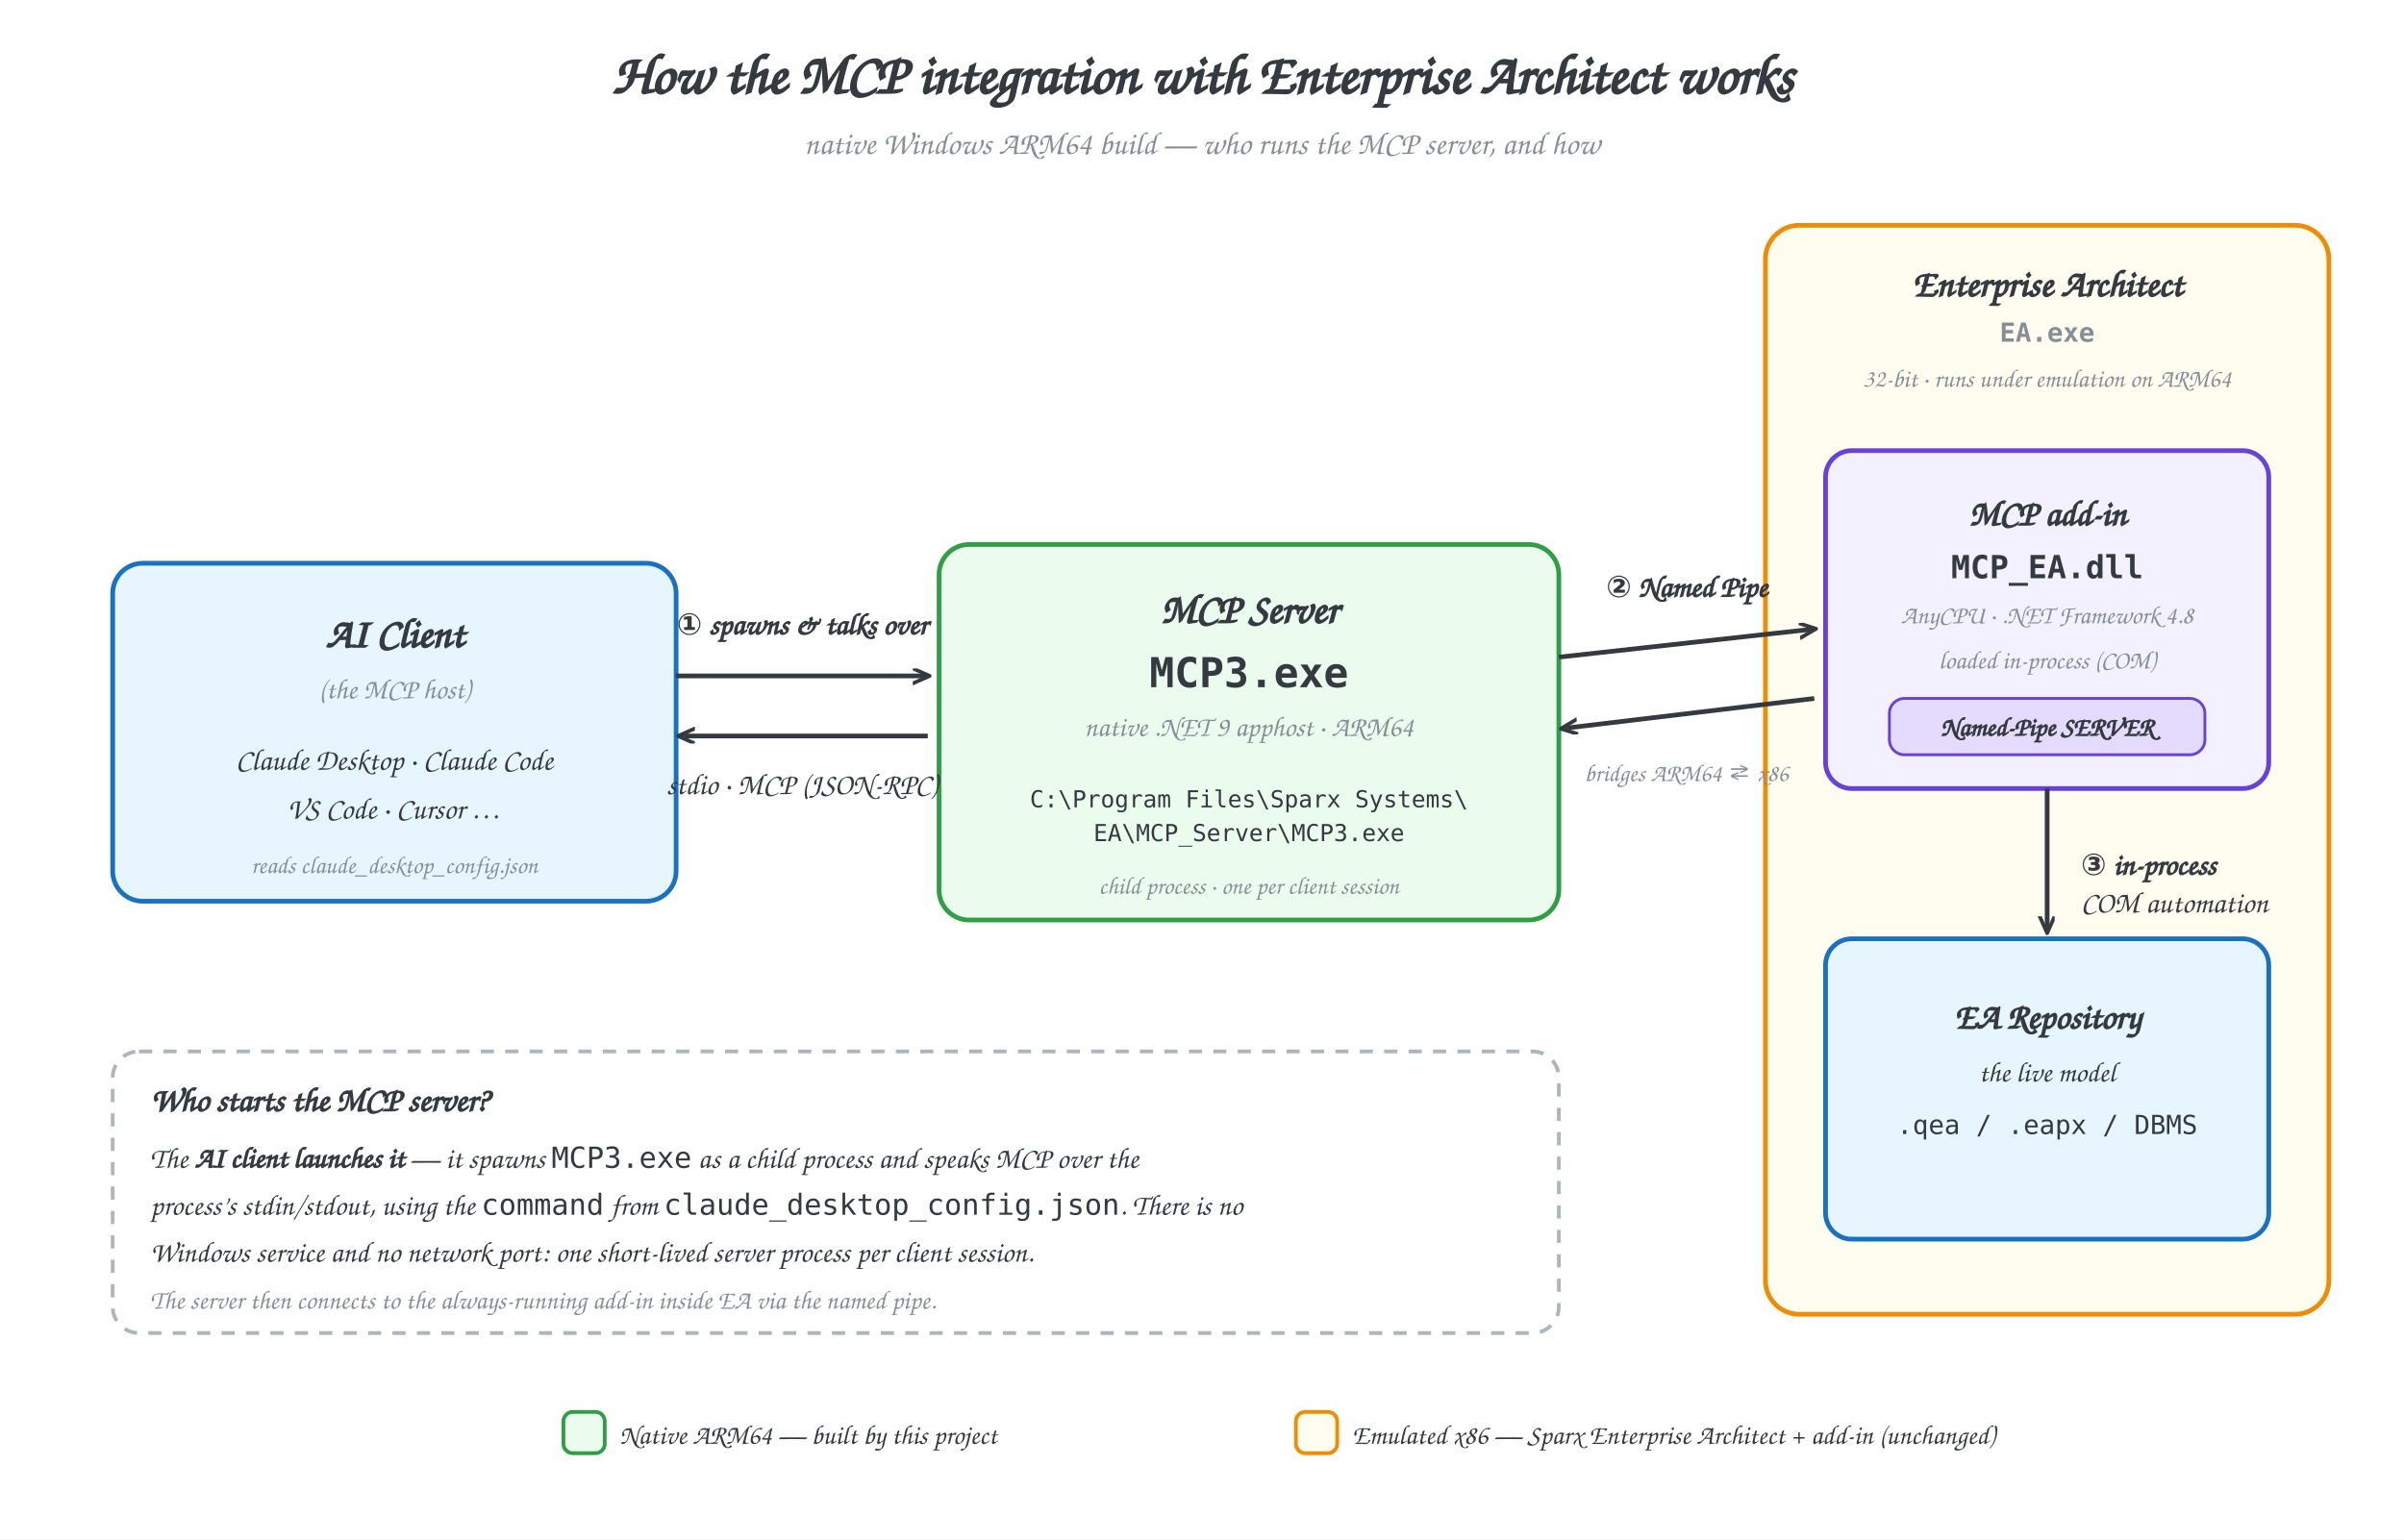
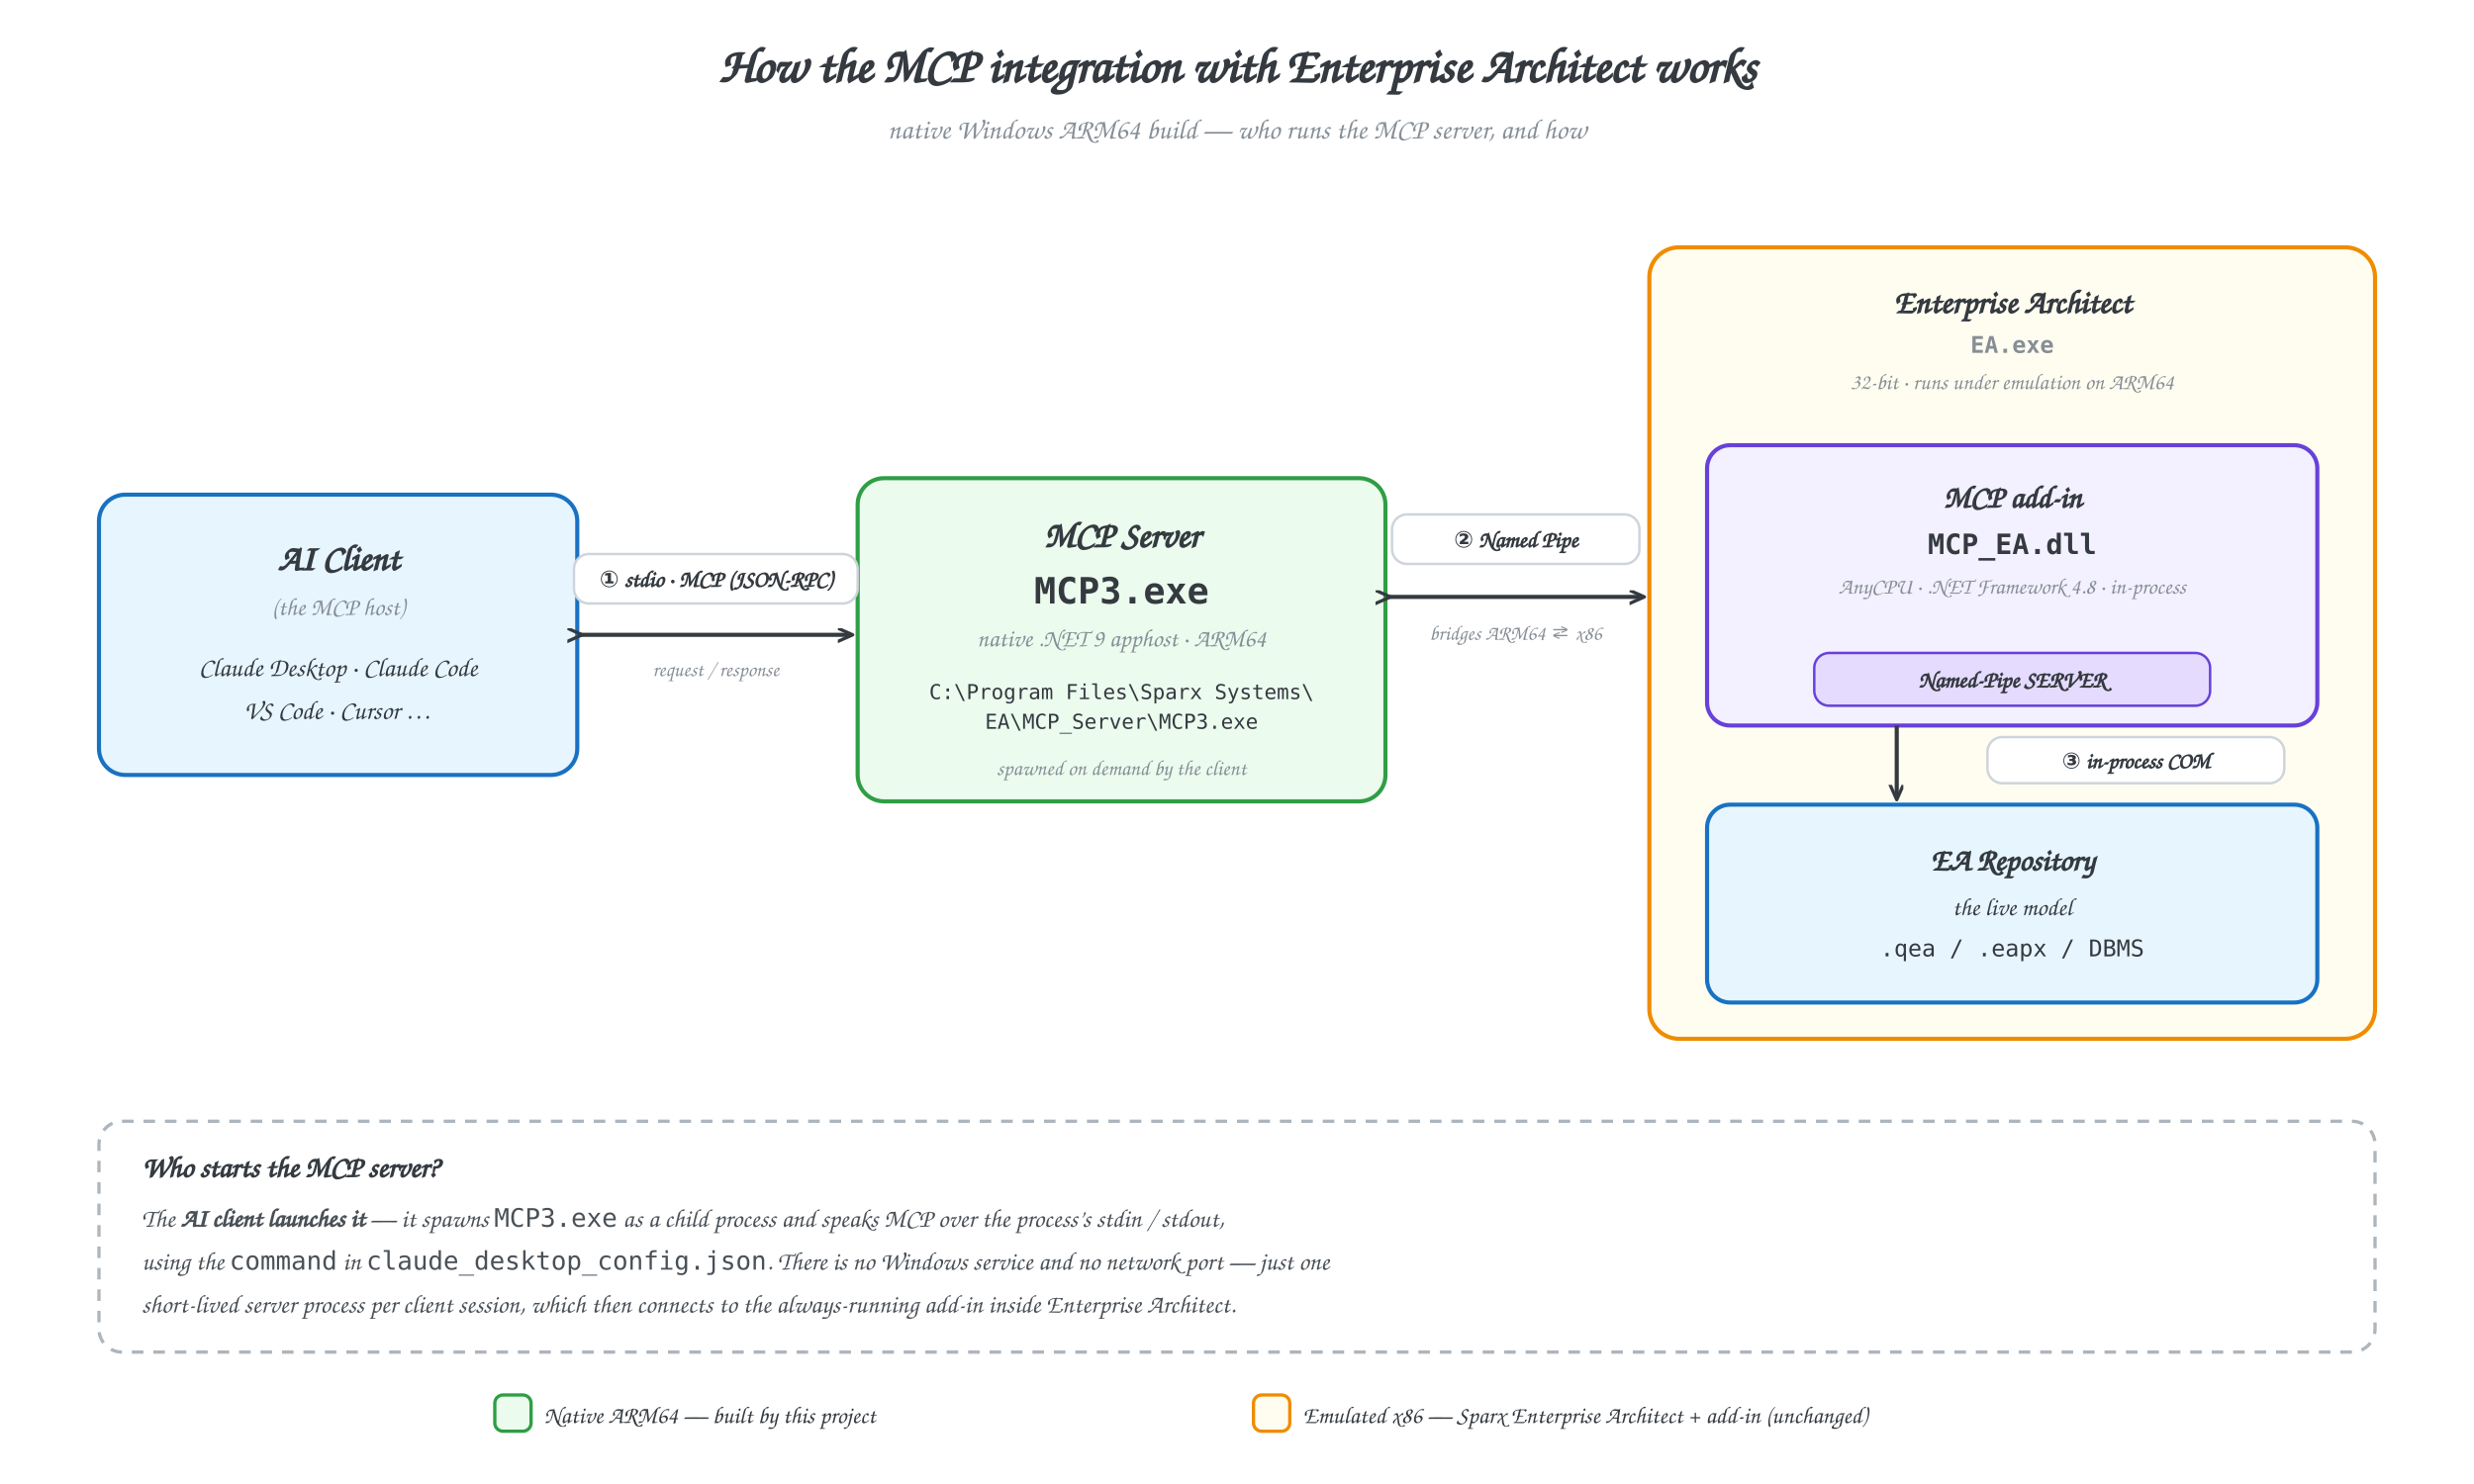
- <svg xmlns="http://www.w3.org/2000/svg" width="1280" height="820" viewBox="0 0 1280 820" font-family="'Segoe Print','Comic Sans MS','Comic Sans',Chalkboard,Comic Neue,cursive">
+ <svg xmlns="http://www.w3.org/2000/svg" width="1500" height="900" viewBox="0 0 1500 900" font-family="'Segoe Print','Comic Sans MS','Comic Sans',Chalkboard,Comic Neue,cursive">
  <defs>
-     <marker id="arrow" markerWidth="12" markerHeight="12" refX="8" refY="4" orient="auto" markerUnits="userSpaceOnUse">
+     <marker id="arrow" markerWidth="13" markerHeight="13" refX="8" refY="4" orient="auto" markerUnits="userSpaceOnUse">
      <path d="M0,0 L9,4 L0,8" fill="none" stroke="#343a40" stroke-width="2" stroke-linecap="round" stroke-linejoin="round" />
    </marker>
    <style>
-       .h   { font-weight: 700; }
-       .mono{ font-family: 'Cascadia Code','Consolas',monospace; }
-       .t   { fill: #343a40; }
-       .mut { fill: #868e96; }
-       text { fill: #343a40; }
-       .lbl { font-size: 16px; }
+       text { fill:#343a40; }
+       .h    { font-weight:700; }
+       .mut  { fill:#868e96; }
+       .body { fill:#495057; }
+       .mono { font-family:'Cascadia Code','Consolas',monospace; }
    </style>
  </defs>
-   <rect x="0" y="0" width="1280" height="820" fill="#ffffff" />
-   <text x="640" y="50" text-anchor="middle" class="h" font-size="30">How the MCP integration with Enterprise Architect works</text>
-   <text x="640" y="82" text-anchor="middle" class="mut" font-size="17">native Windows ARM64 build — who runs the MCP server, and how</text>
-   <rect x="60" y="300" width="300" height="180" rx="16" fill="#e7f5ff" stroke="#1971c2" stroke-width="2.5" />
-   <text x="210" y="345" text-anchor="middle" class="h" font-size="22">AI Client</text>
-   <text x="210" y="372" text-anchor="middle" class="mut" font-size="15">(the MCP host)</text>
-   <text x="210" y="410" text-anchor="middle" font-size="16">Claude Desktop · Claude Code</text>
-   <text x="210" y="436" text-anchor="middle" font-size="16">VS Code · Cursor …</text>
-   <text x="210" y="465" text-anchor="middle" class="mut" font-size="13">reads claude_desktop_config.json</text>
-   <rect x="500" y="290" width="330" height="200" rx="16" fill="#ebfbee" stroke="#2f9e44" stroke-width="2.5" />
-   <text x="665" y="332" text-anchor="middle" class="h" font-size="22">MCP Server</text>
-   <text x="665" y="366" text-anchor="middle" class="h mono" font-size="22">MCP3.exe</text>
-   <text x="665" y="392" text-anchor="middle" class="mut" font-size="15">native .NET 9 apphost · ARM64</text>
-   <text x="665" y="430" text-anchor="middle" class="mono" font-size="12.5">C:\Program Files\Sparx Systems\</text>
-   <text x="665" y="448" text-anchor="middle" class="mono" font-size="12.5">EA\MCP_Server\MCP3.exe</text>
-   <text x="665" y="476" text-anchor="middle" class="mut" font-size="13">child process · one per client session</text>
-   <rect x="940" y="120" width="300" height="580" rx="18" fill="#fffdf0" stroke="#f08c00" stroke-width="2.5" />
-   <text x="1090" y="158" text-anchor="middle" class="h" font-size="20">Enterprise Architect</text>
-   <text x="1090" y="182" text-anchor="middle" class="mut h mono" font-size="14">EA.exe</text>
-   <text x="1090" y="206" text-anchor="middle" class="mut" font-size="13.5">32-bit · runs under emulation on ARM64</text>
-   <rect x="972" y="240" width="236" height="180" rx="14" fill="#f3f0ff" stroke="#6741d9" stroke-width="2.5" />
-   <text x="1090" y="280" text-anchor="middle" class="h" font-size="19">MCP add-in</text>
-   <text x="1090" y="308" text-anchor="middle" class="h mono" font-size="17">MCP_EA.dll</text>
-   <text x="1090" y="332" text-anchor="middle" class="mut" font-size="13.5">AnyCPU · .NET Framework 4.8</text>
-   <text x="1090" y="356" text-anchor="middle" class="mut" font-size="13.5">loaded in-process (COM)</text>
-   <rect x="1006" y="372" width="168" height="30" rx="8" fill="#e5dbff" stroke="#6741d9" stroke-width="1.5" />
-   <text x="1090" y="392" text-anchor="middle" class="h" font-size="14">Named-Pipe SERVER</text>
-   <rect x="972" y="500" width="236" height="160" rx="14" fill="#e7f5ff" stroke="#1971c2" stroke-width="2.5" />
-   <text x="1090" y="548" text-anchor="middle" class="h" font-size="19">EA Repository</text>
-   <text x="1090" y="576" text-anchor="middle" font-size="15">the live model</text>
-   <text x="1090" y="604" text-anchor="middle" class="mono" font-size="14">.qea / .eapx / DBMS</text>
-   <line x1="360" y1="360" x2="494" y2="360" stroke="#343a40" stroke-width="2.5" marker-end="url(#arrow)" />
-   <line x1="494" y1="392" x2="362" y2="392" stroke="#343a40" stroke-width="2.5" marker-end="url(#arrow)" />
-   <text x="427" y="338" text-anchor="middle" class="h lbl">① spawns &amp; talks over</text>
-   <text x="427" y="423" text-anchor="middle" class="lbl">stdio · MCP (JSON-RPC)</text>
-   <line x1="830" y1="350" x2="966" y2="335" stroke="#343a40" stroke-width="2.5" marker-end="url(#arrow)" />
-   <line x1="966" y1="372" x2="832" y2="388" stroke="#343a40" stroke-width="2.5" marker-end="url(#arrow)" />
-   <text x="898" y="318" text-anchor="middle" class="h lbl">② Named Pipe</text>
-   <text x="898" y="416" text-anchor="middle" class="mut" font-size="13">bridges ARM64 ⇄ x86</text>
-   <line x1="1090" y1="420" x2="1090" y2="496" stroke="#343a40" stroke-width="2.5" marker-end="url(#arrow)" />
-   <text x="1108" y="466" text-anchor="start" class="h lbl">③ in-process</text>
-   <text x="1108" y="486" text-anchor="start" class="lbl">COM automation</text>
-   <rect x="60" y="560" width="770" height="150" rx="14" fill="#ffffff" stroke="#adb5bd" stroke-width="2" stroke-dasharray="7 6" />
-   <text x="80" y="592" class="h" font-size="18">Who starts the MCP server?</text>
-   <text x="80" y="622" font-size="15.5">The <tspan class="h">AI client launches it</tspan> — it spawns <tspan class="mono">MCP3.exe</tspan> as a child process and speaks MCP over the</text>
-   <text x="80" y="647" font-size="15.5">process’s stdin/stdout, using the <tspan class="mono">command</tspan> from <tspan class="mono">claude_desktop_config.json</tspan>. There is no</text>
-   <text x="80" y="672" font-size="15.5">Windows service and no network port: one short-lived server process per client session.</text>
-   <text x="80" y="697" class="mut" font-size="14">The server then connects to the always-running add-in inside EA via the named pipe.</text>
-   <rect x="300" y="752" width="22" height="22" rx="5" fill="#ebfbee" stroke="#2f9e44" stroke-width="2" />
-   <text x="330" y="769" font-size="14.5">Native ARM64 — built by this project</text>
-   <rect x="690" y="752" width="22" height="22" rx="5" fill="#fffdf0" stroke="#f08c00" stroke-width="2" />
-   <text x="720" y="769" font-size="14.5">Emulated x86 — Sparx Enterprise Architect + add-in (unchanged)</text>
+   <rect x="0" y="0" width="1500" height="900" fill="#ffffff" />
+   <text x="750" y="50" text-anchor="middle" class="h" font-size="30">How the MCP integration with Enterprise Architect works</text>
+   <text x="750" y="84" text-anchor="middle" class="mut" font-size="17">native Windows ARM64 build — who runs the MCP server, and how</text>
+   <rect x="60" y="300" width="290" height="170" rx="16" fill="#e7f5ff" stroke="#1971c2" stroke-width="2.5" />
+   <text x="205" y="346" text-anchor="middle" class="h" font-size="22">AI Client</text>
+   <text x="205" y="373" text-anchor="middle" class="mut" font-size="15">(the MCP host)</text>
+   <text x="205" y="410" text-anchor="middle" font-size="16">Claude Desktop · Claude Code</text>
+   <text x="205" y="436" text-anchor="middle" font-size="16">VS Code · Cursor …</text>
+   <rect x="520" y="290" width="320" height="196" rx="16" fill="#ebfbee" stroke="#2f9e44" stroke-width="2.5" />
+   <text x="680" y="332" text-anchor="middle" class="h" font-size="22">MCP Server</text>
+   <text x="680" y="366" text-anchor="middle" class="h mono" font-size="22">MCP3.exe</text>
+   <text x="680" y="392" text-anchor="middle" class="mut" font-size="15">native .NET 9 apphost · ARM64</text>
+   <text x="680" y="424" text-anchor="middle" class="mono" font-size="12.5">C:\Program Files\Sparx Systems\</text>
+   <text x="680" y="442" text-anchor="middle" class="mono" font-size="12.5">EA\MCP_Server\MCP3.exe</text>
+   <text x="680" y="470" text-anchor="middle" class="mut" font-size="13">spawned on demand by the client</text>
+   <rect x="1000" y="150" width="440" height="480" rx="18" fill="#fffdf0" stroke="#f08c00" stroke-width="2.5" />
+   <text x="1220" y="190" text-anchor="middle" class="h" font-size="20">Enterprise Architect</text>
+   <text x="1220" y="214" text-anchor="middle" class="mut h mono" font-size="14">EA.exe</text>
+   <text x="1220" y="236" text-anchor="middle" class="mut" font-size="13.5">32-bit · runs under emulation on ARM64</text>
+   <rect x="1035" y="270" width="370" height="170" rx="14" fill="#f3f0ff" stroke="#6741d9" stroke-width="2.5" />
+   <text x="1220" y="308" text-anchor="middle" class="h" font-size="19">MCP add-in</text>
+   <text x="1220" y="336" text-anchor="middle" class="h mono" font-size="17">MCP_EA.dll</text>
+   <text x="1220" y="360" text-anchor="middle" class="mut" font-size="13.5">AnyCPU · .NET Framework 4.8 · in-process</text>
+   <rect x="1100" y="396" width="240" height="32" rx="9" fill="#e5dbff" stroke="#6741d9" stroke-width="1.5" />
+   <text x="1220" y="417" text-anchor="middle" class="h" font-size="14">Named-Pipe SERVER</text>
+   <rect x="1035" y="488" width="370" height="120" rx="14" fill="#e7f5ff" stroke="#1971c2" stroke-width="2.5" />
+   <text x="1220" y="528" text-anchor="middle" class="h" font-size="19">EA Repository</text>
+   <text x="1220" y="555" text-anchor="middle" font-size="15">the live model</text>
+   <text x="1220" y="580" text-anchor="middle" class="mono" font-size="14">.qea / .eapx / DBMS</text>
+   <line x1="352" y1="385" x2="516" y2="385" stroke="#343a40" stroke-width="2.5" marker-start="url(#arrow)" marker-end="url(#arrow)" />
+   <rect x="348" y="336" width="172" height="30" rx="9" fill="#ffffff" stroke="#ced4da" stroke-width="1.5" />
+   <text x="434" y="356" text-anchor="middle" class="h" font-size="14">① stdio · MCP (JSON-RPC)</text>
+   <text x="434" y="410" text-anchor="middle" class="mut" font-size="12.5">request / response</text>
+   <line x1="842" y1="362" x2="996" y2="362" stroke="#343a40" stroke-width="2.5" marker-start="url(#arrow)" marker-end="url(#arrow)" />
+   <rect x="844" y="312" width="150" height="30" rx="9" fill="#ffffff" stroke="#ced4da" stroke-width="1.5" />
+   <text x="919" y="332" text-anchor="middle" class="h" font-size="14">② Named Pipe</text>
+   <text x="919" y="388" text-anchor="middle" class="mut" font-size="12.5">bridges ARM64 ⇄ x86</text>
+   <line x1="1150" y1="440" x2="1150" y2="484" stroke="#343a40" stroke-width="2.5" marker-end="url(#arrow)" />
+   <rect x="1205" y="447" width="180" height="28" rx="9" fill="#ffffff" stroke="#ced4da" stroke-width="1.5" />
+   <text x="1295" y="466" text-anchor="middle" class="h" font-size="13.5">③ in-process COM</text>
+   <rect x="60" y="680" width="1380" height="140" rx="14" fill="#ffffff" stroke="#adb5bd" stroke-width="2" stroke-dasharray="7 6" />
+   <text x="86" y="714" class="h" font-size="18">Who starts the MCP server?</text>
+   <text x="86" y="744" class="body" font-size="15.5">The <tspan class="h">AI client launches it</tspan> — it spawns <tspan class="mono">MCP3.exe</tspan> as a child process and speaks MCP over the process’s stdin / stdout,</text>
+   <text x="86" y="770" class="body" font-size="15.5">using the <tspan class="mono">command</tspan> in <tspan class="mono">claude_desktop_config.json</tspan>. There is no Windows service and no network port — just one</text>
+   <text x="86" y="796" class="body" font-size="15.5">short-lived server process per client session, which then connects to the always-running add-in inside Enterprise Architect.</text>
+   <rect x="300" y="846" width="22" height="22" rx="5" fill="#ebfbee" stroke="#2f9e44" stroke-width="2" />
+   <text x="330" y="863" font-size="14.5">Native ARM64 — built by this project</text>
+   <rect x="760" y="846" width="22" height="22" rx="5" fill="#fffdf0" stroke="#f08c00" stroke-width="2" />
+   <text x="790" y="863" font-size="14.5">Emulated x86 — Sparx Enterprise Architect + add-in (unchanged)</text>
</svg>
